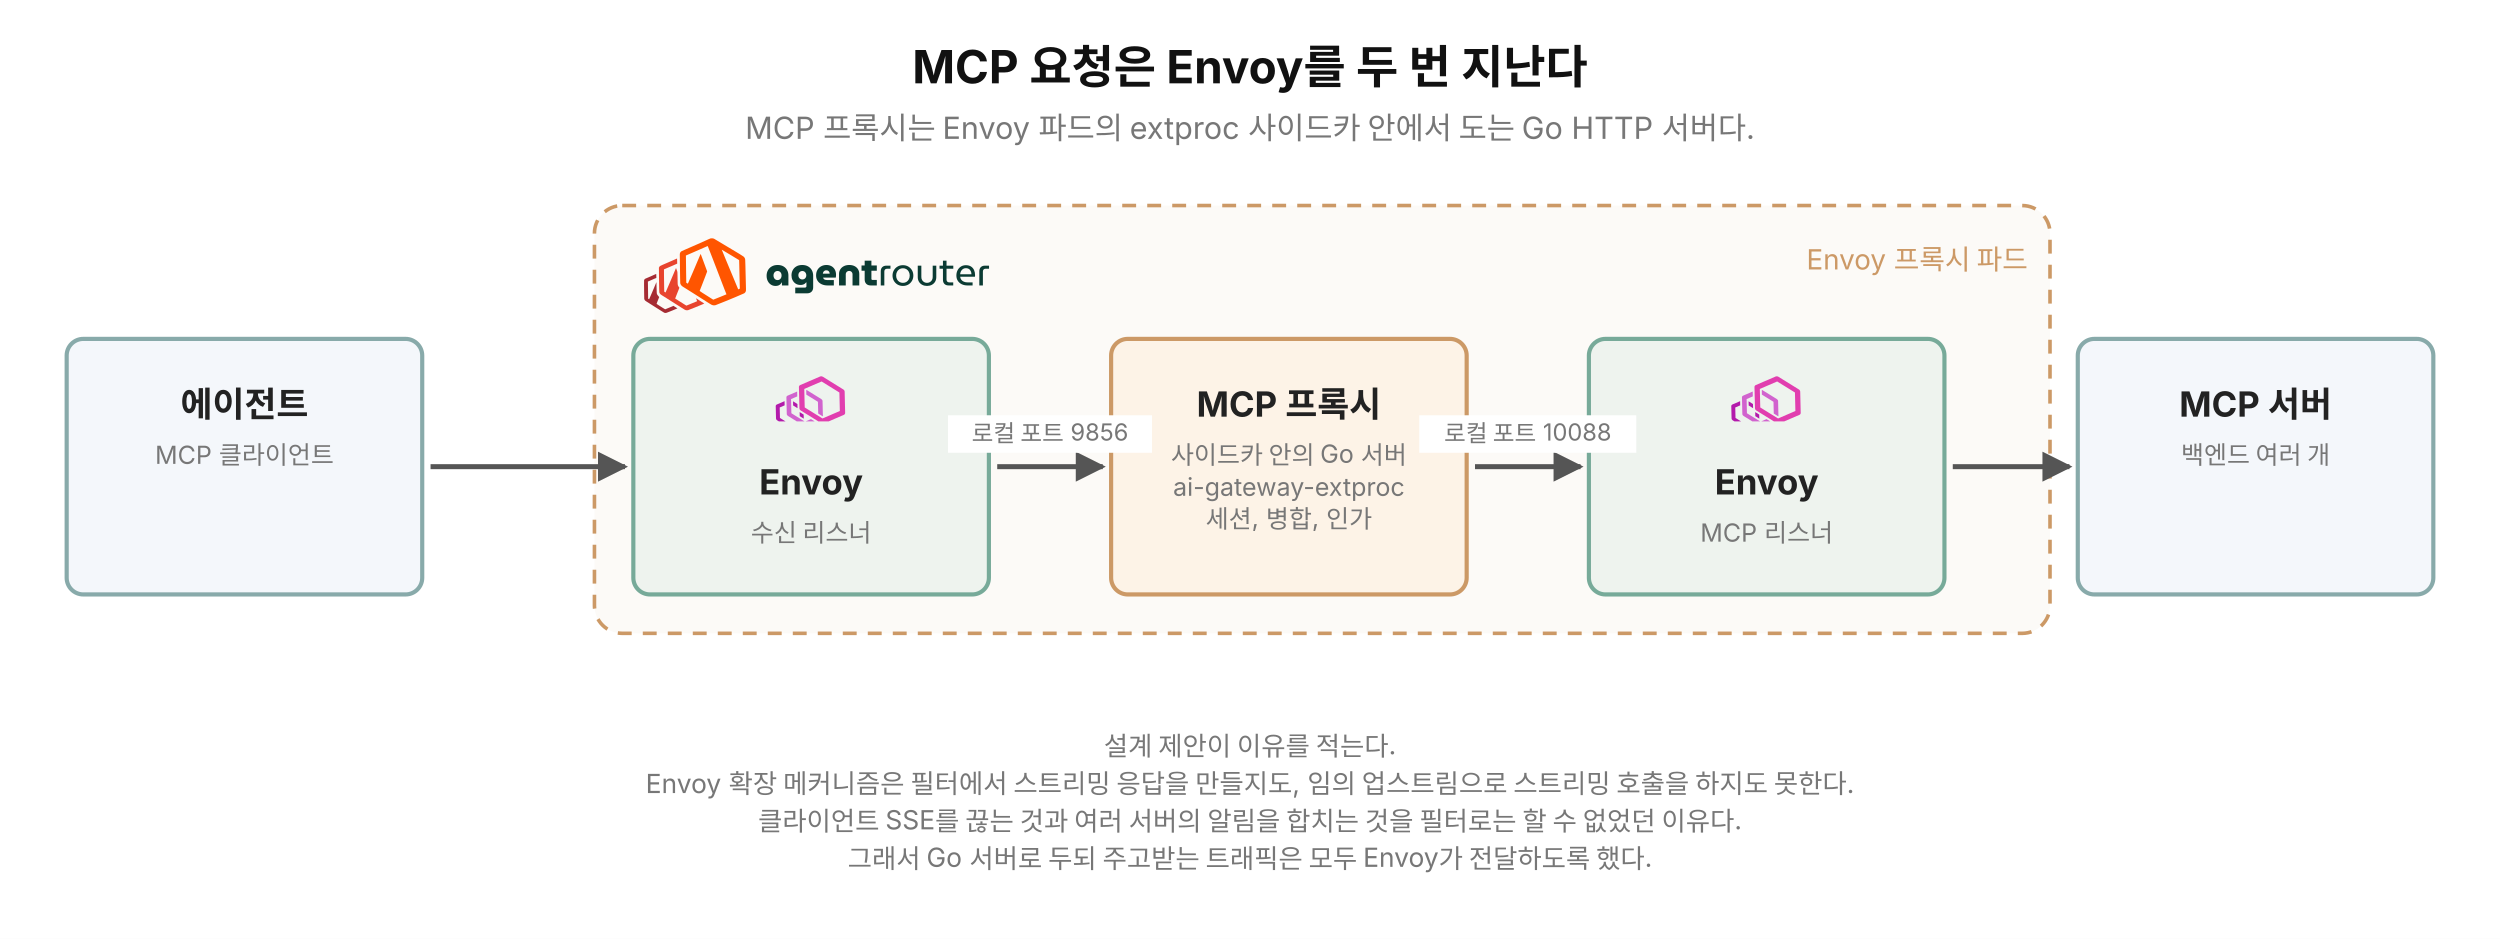
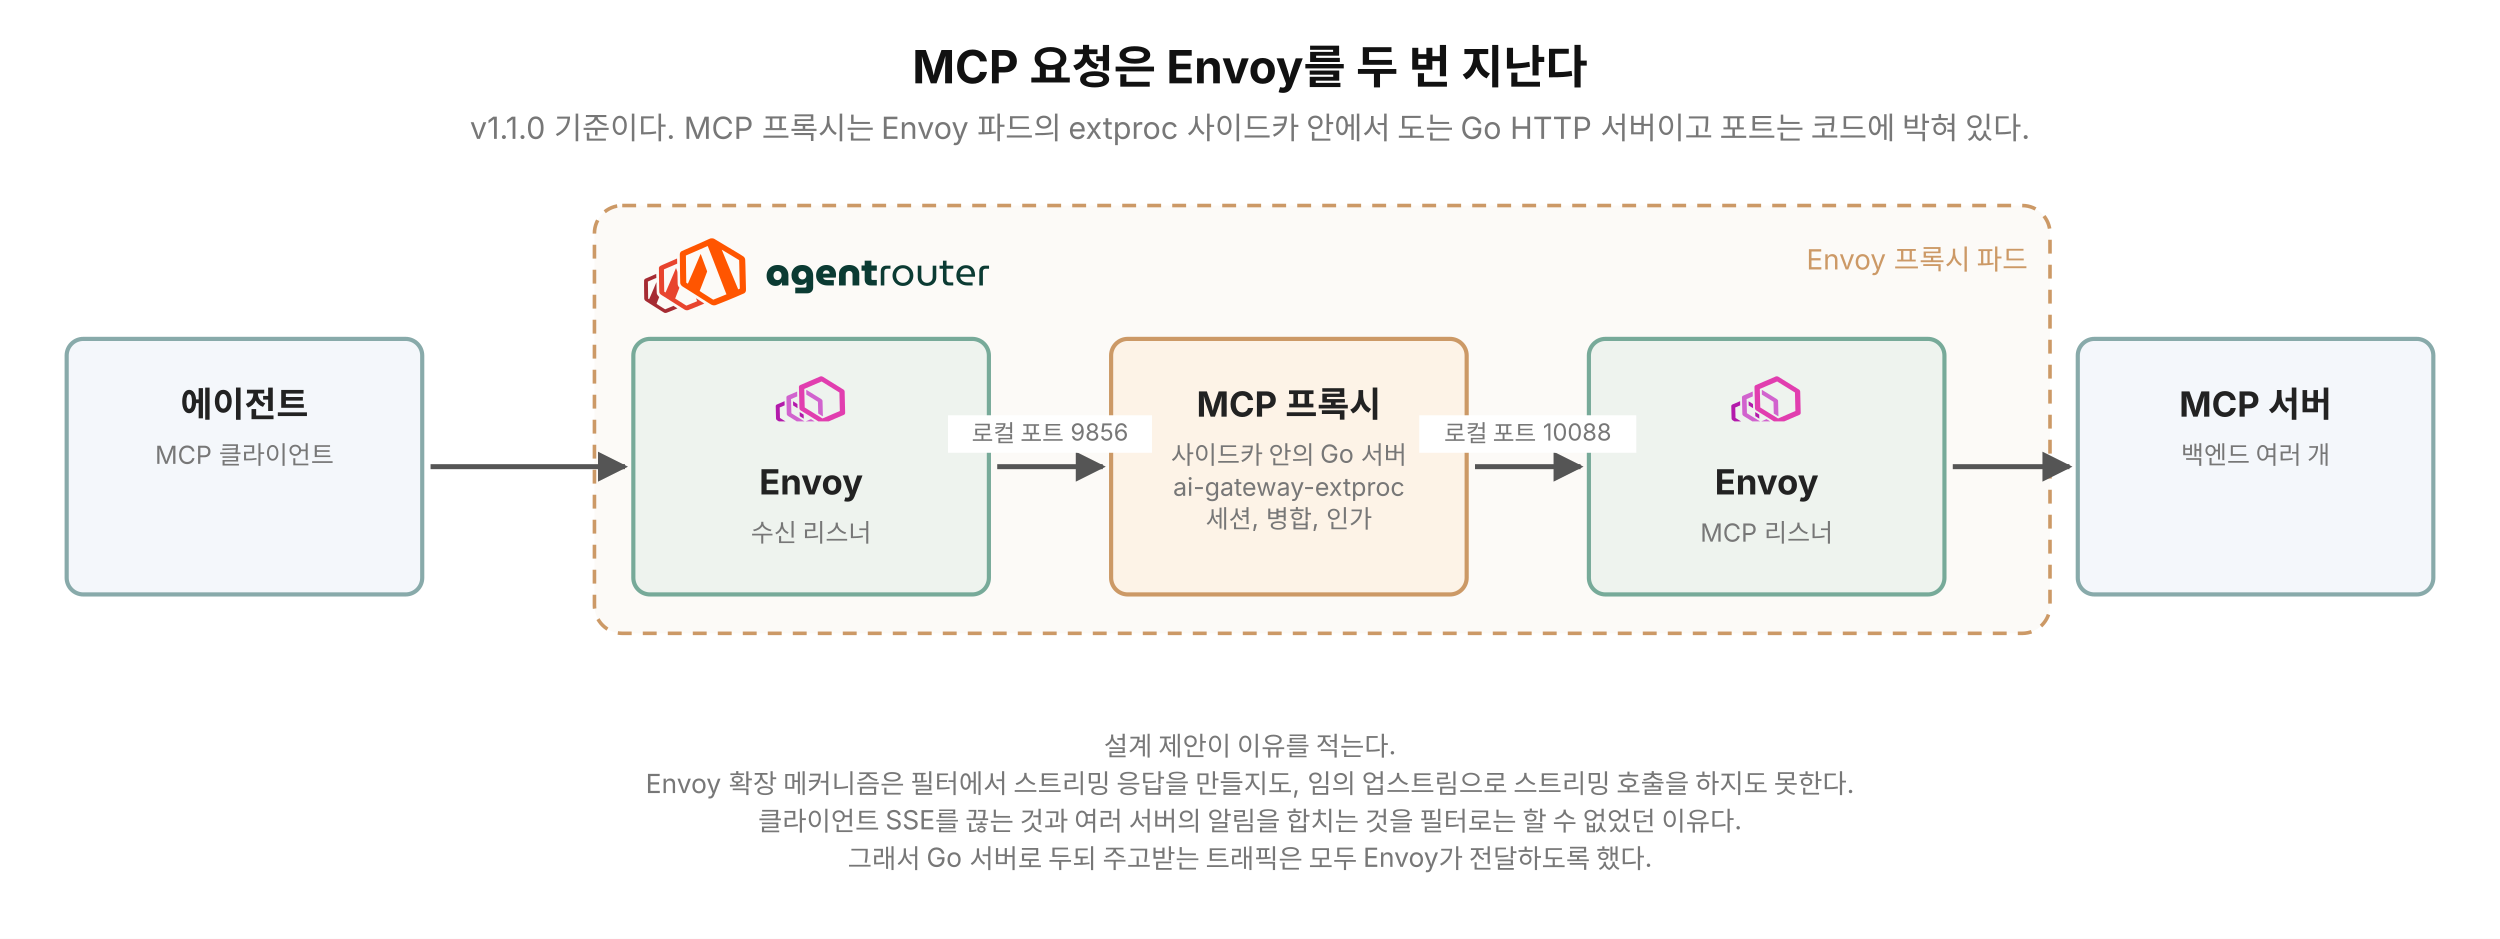
<svg xmlns="http://www.w3.org/2000/svg" viewBox="0 0 900 338" width="900" height="338" font-family="-apple-system, BlinkMacSystemFont, 'Segoe UI', sans-serif">
  <defs>
    <marker id="a" viewBox="0 0 10 10" refX="9" refY="5" markerWidth="6" markerHeight="6" orient="auto">
      <path d="M0,0 L10,5 L0,10 z" fill="#555" />
    </marker>
    <marker id="ar" viewBox="0 0 10 10" refX="9" refY="5" markerWidth="6" markerHeight="6" orient="auto">
      <path d="M0,0 L10,5 L0,10 z" fill="#b5651d" />
    </marker>
  </defs>
  <rect width="900" height="338" fill="white" />
  <text x="450.0" y="30" font-size="16.5" fill="#111" text-anchor="middle" font-weight="bold">MCP 요청은 Envoy를 두 번 지난다</text>
-   <text x="450.0" y="50" font-size="11" fill="#777" text-anchor="middle">MCP 프록시는 Envoy 파드의 extproc 사이드카 안에서 도는 Go HTTP 서버다.</text>
+   <text x="450.0" y="50" font-size="11" fill="#777" text-anchor="middle">v1.1.0 기준이다. MCP 프록시는 Envoy 파드의 extproc 사이드카 안에서 도는 Go HTTP 서버이고 포트는 코드에 박혀 있다.</text>
  <rect x="214" y="74" width="524" height="154" rx="10" fill="#fcfaf7" stroke="#c96" stroke-width="1.3" stroke-dasharray="5 4" />
  <svg x="228" y="82" width="132" height="34.4" viewBox="0 0 1471.75 384.0">
    <g transform="translate(42.00,42.00) scale(0.37037) translate(-56.00,-148.00)">
      <path fill="#A62B33" fill-rule="evenodd" d="M331.1,945.4C349.6,938.1 366.9,931.1 369.6,929.9C372.3,928.7 374.9,927.6 375.5,927.4C378.4,926.8 419.0,909.6 419.0,909.1C419.0,908.1 373.9,879.8 373.2,880.4C372.9,880.7 373.3,881.0 374.0,881.0C379.1,881.0 361.1,888.9 303.0,912.1C295.6,915.1 289.3,917.7 289.0,918.0C286.8,920.2 282.3,917.9 259.3,903.4C215.0,875.4 193.5,861.7 192.7,861.0C192.3,860.6 194.4,854.0 197.4,846.4C200.4,838.8 203.0,831.8 203.2,831.0C203.4,830.2 203.8,829.3 204.1,829.0C204.9,828.3 221.0,787.6 221.0,786.2C221.0,785.6 217.1,781.2 212.2,776.3C202.1,766.2 196.8,756.9 194.6,745.5C193.6,740.5 193.0,724.5 192.5,689.0C192.1,661.8 191.5,636.2 191.1,632.1L190.5,624.6L178.3,653.7C171.6,669.7 165.9,683.4 165.8,684.1C165.6,684.9 165.3,685.7 165.0,686.0C164.2,686.7 146.2,729.1 145.8,731.0C145.6,731.8 145.2,732.7 144.9,733.0C144.2,733.6 128.2,771.0 127.8,773.0C127.6,773.8 127.2,774.7 126.9,775.0C126.6,775.3 123.1,783.1 119.0,792.5C114.9,801.9 111.5,809.6 111.4,809.8C111.3,810.0 109.0,808.7 106.3,807.1L101.3,804.0L100.7,780.8C100.3,768.0 99.8,732.3 99.5,701.5C99.2,670.7 98.7,639.4 98.5,631.9L97.9,618.3L112.7,612.0C120.8,608.5 130.0,604.5 133.0,603.2C136.0,601.8 138.9,600.6 139.5,600.4C141.8,599.9 162.6,590.5 163.1,589.7C163.4,589.2 164.0,588.9 164.4,589.1C164.8,589.2 170.7,586.9 177.6,584.0L190.0,578.7L189.9,567.6C189.8,561.5 189.5,551.7 189.1,545.8L188.5,535.0L183.3,537.4C180.4,538.8 168.1,544.3 155.8,549.6C143.5,555.0 133.3,559.7 133.0,560.0C132.7,560.3 132.0,560.6 131.4,560.7C130.0,561.0 73.1,585.4 69.2,587.4C64.7,589.7 58.2,597.4 57.0,601.9C56.3,604.8 56.1,619.6 56.4,650.3C56.7,674.6 57.2,718.4 57.5,747.5C57.8,776.6 58.3,802.7 58.6,805.4C59.2,811.0 62.7,818.4 67.1,823.4C69.7,826.5 90.0,840.1 100.0,845.6C101.9,846.6 103.7,847.8 104.0,848.1C104.3,848.4 112.6,853.8 122.5,860.0C155.0,880.5 191.9,903.9 228.5,927.3C279.3,959.8 277.6,958.9 290.5,958.9C297.1,958.8 299.4,958.1 331.1,945.4Z" />
      <path fill="#E8442E" fill-rule="evenodd" d="M534.0,928.6C538.6,927.2 579.5,911.1 608.0,899.5C693.7,864.5 709.7,857.8 709.7,856.5C709.7,855.7 651.2,818.1 623.7,801.1L619.9,798.8L621.7,803.1C622.6,805.5 625.5,812.7 628.1,819.0C630.7,825.3 632.5,830.9 632.1,831.3C631.1,832.3 602.0,844.4 553.5,863.9L515.5,879.2L483.5,858.9C465.9,847.8 438.7,830.6 423.0,820.7C407.3,810.9 394.3,802.7 394.2,802.5C394.0,802.3 401.7,782.4 411.3,758.3C421.0,734.2 431.4,707.9 434.5,699.7L440.0,685.0L435.0,678.4C423.9,664.0 421.0,654.0 421.0,631.1C421.0,622.5 420.5,592.3 419.9,564.0C418.8,514.5 418.7,512.3 416.5,506.5C412.8,496.7 407.3,481.9 405.3,476.2L403.4,470.9L393.3,494.7C387.7,507.8 379.5,527.3 375.0,538.0C362.3,568.2 353.1,589.8 349.5,598.0C347.7,602.1 341.7,616.1 336.2,629.0C325.4,654.3 301.9,709.0 299.0,715.5C298.0,717.7 295.5,723.5 293.5,728.3C289.9,736.7 289.6,737.0 287.6,735.7C286.5,735.0 283.4,733.1 280.7,731.4C278.1,729.8 275.8,727.8 275.6,727.0C275.3,726.2 274.9,701.9 274.5,673.0C274.2,644.1 273.5,590.4 272.9,553.6C272.3,516.8 272.2,486.4 272.7,486.0C273.1,485.7 291.3,477.8 313.0,468.5C334.7,459.3 356.3,450.0 361.0,448.0C365.7,445.9 377.4,440.7 387.0,436.5C396.6,432.3 407.2,427.7 410.4,426.2L416.3,423.6L415.7,396.2C415.4,381.2 415.0,368.6 414.7,368.4C414.4,368.1 412.2,368.7 409.8,369.8C405.6,371.8 370.4,387.5 362.5,391.0C360.3,392.0 353.6,394.9 347.5,397.5C341.4,400.1 334.2,403.3 331.5,404.5C328.8,405.8 324.9,407.5 323.0,408.3C321.1,409.1 308.9,414.4 296.0,420.0C283.1,425.6 268.2,432.0 263.0,434.2C230.4,447.9 226.3,450.5 220.9,461.6L217.8,467.9L218.4,538.7C218.8,577.6 219.3,619.4 219.5,631.5C219.8,643.6 220.2,671.5 220.6,693.5C221.3,737.5 221.3,737.5 228.0,748.0C232.3,754.7 238.3,759.8 251.0,767.6C256.8,771.2 264.2,775.9 267.5,777.9C270.8,780.0 285.9,789.5 301.0,799.0C336.5,821.3 412.7,869.7 468.0,905.0C496.3,923.1 502.4,926.5 509.6,928.5C516.1,930.3 528.4,930.3 534.0,928.6Z" />
      <path fill="#FF5500" fill-rule="evenodd" d="M831.8,874.4C836.9,872.7 915.4,841.5 938.5,832.0C946.2,828.8 961.0,822.7 971.5,818.5C988.9,811.4 1005.0,804.7 1048.9,786.4C1100.6,764.7 1138.8,748.3 1143.6,745.5C1148.6,742.6 1155.2,735.5 1157.9,730.1C1162.3,721.5 1163.2,715.7 1162.5,697.5C1161.7,672.8 1157.9,523.0 1156.0,435.5C1154.8,378.6 1154.4,374.3 1149.4,364.1C1142.4,349.9 1137.8,346.3 1091.5,318.2C998.0,261.6 826.1,158.6 818.2,154.6C809.9,150.3 802.7,148.8 791.5,148.8C779.0,148.8 777.2,149.3 756.5,158.8C749.4,162.0 741.2,165.7 738.5,167.0C735.8,168.2 726.8,172.3 718.5,176.0C691.0,188.5 672.8,196.6 637.0,212.5C581.8,237.0 576.2,239.4 506.5,269.4C464.3,287.6 460.4,289.6 454.5,296.1C446.2,305.3 443.5,315.8 444.4,335.0C444.7,341.9 445.2,377.0 445.5,413.0C445.8,449.0 446.2,485.0 446.5,493.0C446.8,501.0 447.3,534.7 447.6,568.0C447.9,601.3 448.6,631.4 449.1,635.0C451.0,649.3 462.2,664.6 478.0,674.2C482.1,676.7 494.1,684.1 504.5,690.7C515.0,697.3 537.7,711.6 555.0,722.5C572.3,733.4 591.2,745.3 597.0,749.0C602.8,752.7 616.3,761.2 627.0,768.0C652.9,784.4 727.1,831.6 759.0,852.0C787.1,870.0 794.1,873.6 804.5,875.6C812.7,877.2 825.0,876.6 831.8,874.4Z M790.3,804.1C781.1,798.2 760.2,785.0 744.0,774.7C727.8,764.5 702.1,748.2 687.0,738.6C670.1,728.0 659.6,720.7 659.8,719.9C660.0,719.1 670.0,693.8 682.0,663.5C694.1,633.2 712.3,586.0 722.6,558.5L741.2,508.5L739.5,503.5C738.6,500.8 734.1,488.4 729.5,476.0C702.5,403.0 686.9,360.9 679.7,341.5C675.3,329.4 671.3,319.2 671.0,318.7C670.7,318.3 669.3,320.6 668.0,323.7C660.7,341.7 611.8,456.9 584.2,521.0C537.9,629.0 532.7,641.0 532.0,641.0C531.7,641.0 527.8,638.8 523.3,636.0L515.2,631.0L514.6,622.8C514.3,618.2 513.6,573.1 513.0,522.5C512.4,471.9 511.6,409.1 511.3,383.0L510.7,335.5L564.1,312.6C620.7,288.3 646.2,277.1 707.5,249.8C728.4,240.5 745.9,232.8 746.4,232.7C747.5,232.5 750.3,239.1 763.0,272.0C775.0,302.9 780.4,316.7 791.6,345.2C796.8,358.2 803.2,374.6 805.8,381.7C867.6,544.6 910.3,655.6 928.4,700.4C940.8,731.2 950.9,756.5 950.7,756.6C950.4,756.8 923.7,768.0 910.0,773.5C904.2,775.8 891.2,781.1 881.0,785.3C841.4,801.4 814.3,812.3 810.8,813.5L807.1,814.9L790.3,804.1Z M1070.2,683.7C1065.8,673.1 1050.0,635.0 1035.0,599.0C980.7,468.4 964.2,428.8 943.4,379.0C904.9,286.6 899.1,272.6 899.5,272.2C900.0,271.7 919.5,283.4 1005.5,335.5C1040.7,356.8 1073.6,376.8 1078.7,379.9L1087.9,385.4L1088.4,392.5C1088.7,396.3 1089.4,423.1 1090.0,452.0C1090.6,480.9 1091.5,521.4 1092.0,542.0C1092.5,562.6 1093.4,600.9 1094.0,627.0C1094.5,653.1 1095.3,679.0 1095.6,684.6C1096.2,695.7 1096.3,695.6 1089.5,698.3C1087.3,699.1 1083.9,700.5 1081.9,701.4L1078.2,702.9L1070.2,683.7Z" />
    </g>
    <path fill="#0B3B33" d="M570.502 233.756Q560.102 233.756 551.99 228.452Q543.878 223.148 539.276 213.918Q534.674 204.688 534.674 192.78Q534.674 180.248 540.212 170.472Q545.75 160.696 555.734 155.106Q565.718 149.516 579.186 149.516Q592.498 149.516 602.118 154.976Q611.738 160.436 617.042 170.004Q622.346 179.572 622.346 191.844V231.78H596.294V219.352H595.566Q593.434 223.564 590.028 226.84Q586.622 230.116 581.838 231.936Q577.054 233.756 570.502 233.756ZM578.666 210.2Q583.554 210.2 587.194 207.808Q590.834 205.416 592.836 201.178Q594.838 196.94 594.838 191.636Q594.838 186.436 592.836 182.406Q590.834 178.376 587.194 175.984Q583.554 173.592 578.666 173.592Q573.83 173.592 570.112 175.984Q566.394 178.376 564.392 182.406Q562.39 186.436 562.39 191.636Q562.39 196.94 564.392 201.178Q566.394 205.416 570.112 207.808Q573.83 210.2 578.666 210.2Z" />
    <path fill="#0B3B33" d="M649.802 263.448V240.308H688.906Q691.506 240.308 693.118 238.826Q694.73 237.344 694.73 235.004V219.144H694.054Q691.506 222.264 688.23 224.708Q684.954 227.152 680.664 228.478Q676.374 229.804 670.706 229.804Q660.098 229.804 651.96 224.734Q643.822 219.664 639.246 210.876Q634.67 202.088 634.67 191.168Q634.67 179.936 639.636 170.446Q644.602 160.956 654.274 155.236Q663.946 149.516 677.882 149.516Q691.142 149.516 700.97 154.976Q710.798 160.436 716.31 170.212Q721.822 179.988 721.822 193.04V239.268Q721.822 250.448 715.244 256.948Q708.666 263.448 696.914 263.448ZM678.298 207.704Q683.03 207.704 686.618 205.468Q690.206 203.232 692.208 199.462Q694.21 195.692 694.21 191.168Q694.21 186.28 692.208 182.328Q690.206 178.376 686.618 176.036Q683.03 173.696 678.298 173.696Q673.618 173.696 669.952 175.958Q666.286 178.22 664.284 182.12Q662.282 186.02 662.282 190.856Q662.282 195.536 664.284 199.358Q666.286 203.18 669.952 205.442Q673.618 207.704 678.298 207.704Z" />
    <path fill="#0B3B33" d="M779.906 231.78Q766.334 231.78 755.908 226.918Q745.482 222.056 739.528 213.06Q733.574 204.064 733.574 191.688Q733.574 178.012 739.346 168.652Q745.118 159.292 754.582 154.404Q764.046 149.516 774.966 149.516Q786.822 149.516 795.48 154.456Q804.138 159.396 808.922 168.262Q813.706 177.128 813.706 188.984Q813.706 191.48 813.446 194.73Q813.186 197.98 812.666 200.112H761.654Q762.486 203.492 764.644 205.78Q766.802 208.068 770.312 209.134Q773.822 210.2 778.242 210.2H804.866V231.78ZM760.666 184.304H788.174Q788.07 182.068 787.498 180.066Q786.926 178.064 785.782 176.4Q784.638 174.736 783.078 173.488Q781.518 172.24 779.386 171.564Q777.254 170.888 774.706 170.888Q771.43 170.888 768.908 171.98Q766.386 173.072 764.67 174.892Q762.954 176.712 761.992 179.156Q761.03 181.6 760.666 184.304Z" />
    <path fill="#0B3B33" d="M825.77 231.78V185.552Q825.77 175.308 830.84 167.144Q835.91 158.98 845.166 154.248Q854.422 149.516 866.902 149.516Q879.434 149.516 888.456 154.248Q897.478 158.98 902.288 167.144Q907.098 175.308 907.098 185.552V231.78H880.006V186.8Q880.006 183.212 878.29 180.17Q876.574 177.128 873.532 175.256Q870.49 173.384 866.486 173.384Q862.482 173.384 859.336 175.256Q856.19 177.128 854.474 180.17Q852.758 183.212 852.758 186.8V231.78Z" />
    <path fill="#0B3B33" d="M953.17 231.78Q941.732 231.78 935.257 225.276Q928.782 218.773 928.782 207.6V132.252H955.874V205.52Q955.874 207.236 957.096 208.406Q958.318 209.576 960.034 209.576H977.558V231.78ZM916.146 172.656V151.388H977.558V172.656Z" />
    <path fill="#0B3B33" d="M993.418 231.78V174.84Q993.418 164.232 999.424 158.226Q1005.43 152.22 1016.038 152.22H1032.48V164.606H1018.721Q1013.51 164.606 1010.656 167.57Q1007.801 170.534 1007.801 175.838V231.78Z" />
    <path fill="#0B3B33" d="M1082.525 233.714Q1070.388 233.714 1060.966 228.176Q1051.543 222.638 1046.114 213.151Q1040.686 203.664 1040.686 192.0Q1040.686 180.336 1046.114 170.849Q1051.543 161.362 1060.966 155.824Q1070.388 150.286 1082.525 150.286Q1094.662 150.286 1104.084 155.824Q1113.506 161.362 1118.935 170.779Q1124.364 180.196 1124.364 192.026Q1124.364 203.7 1118.935 213.169Q1113.506 222.638 1104.084 228.176Q1094.662 233.714 1082.525 233.714ZM1082.525 221.328Q1090.699 221.328 1096.83 217.428Q1102.961 213.528 1106.377 206.894Q1109.794 200.259 1109.794 192.011Q1109.794 183.763 1106.377 177.118Q1102.961 170.472 1096.83 166.572Q1090.699 162.672 1082.525 162.672Q1074.35 162.672 1068.22 166.572Q1062.089 170.472 1058.672 177.106Q1055.256 183.741 1055.256 191.989Q1055.256 200.237 1058.672 206.882Q1062.089 213.528 1068.22 217.428Q1074.35 221.328 1082.525 221.328Z" />
    <path fill="#0B3B33" d="M1179.307 233.714Q1168.574 233.714 1160.119 229.253Q1151.664 224.791 1146.875 216.804Q1142.086 208.817 1142.086 198.302V152.22H1156.531V198.053Q1156.531 205.198 1159.714 210.455Q1162.896 215.712 1168.091 218.52Q1173.286 221.328 1179.245 221.328Q1185.329 221.328 1190.555 218.489Q1195.781 215.65 1198.963 210.424Q1202.146 205.198 1202.146 198.053V152.22H1216.591V198.302Q1216.591 208.817 1211.802 216.804Q1207.013 224.791 1198.604 229.253Q1190.196 233.714 1179.307 233.714Z" />
    <path fill="#0B3B33" d="M1265.981 231.78Q1255.373 231.78 1249.367 225.696Q1243.361 219.612 1243.361 209.16V132.252H1257.744V208.162Q1257.744 213.372 1260.599 216.383Q1263.454 219.394 1268.664 219.394H1284.67V231.78ZM1229.602 164.606V152.22H1284.919V164.606Z" />
    <path fill="#0B3B33" d="M1342.015 231.78Q1328.942 231.78 1318.849 226.866Q1308.756 221.952 1303.031 212.998Q1297.306 204.043 1297.306 192.0Q1297.306 180.113 1302.142 170.69Q1306.978 161.268 1315.589 155.808Q1324.2 150.348 1335.557 150.348Q1347.85 150.348 1356.04 155.652Q1364.23 160.956 1368.317 169.926Q1372.404 178.896 1372.404 190.003Q1372.404 191.626 1372.279 193.544Q1372.154 195.463 1371.842 196.805H1312.594Q1313.342 204.199 1317.383 209.254Q1321.423 214.308 1327.772 216.851Q1334.122 219.394 1341.703 219.394H1362.482V231.78ZM1312.5 186.758H1357.896Q1357.834 183.732 1357.178 180.347Q1356.523 176.962 1354.963 173.779Q1353.403 170.597 1350.845 168.038Q1348.286 165.48 1344.48 163.92Q1340.674 162.36 1335.463 162.36Q1330.128 162.36 1325.932 164.482Q1321.735 166.603 1318.834 170.129Q1315.932 173.654 1314.356 177.991Q1312.781 182.328 1312.5 186.758Z" />
    <path fill="#0B3B33" d="M1389.502 231.78V174.84Q1389.502 164.232 1395.508 158.226Q1401.514 152.22 1412.122 152.22H1428.564V164.606H1414.805Q1409.594 164.606 1406.74 167.57Q1403.885 170.534 1403.885 175.838V231.78Z" />
  </svg>
  <text x="730" y="97" font-size="10" fill="#c96" text-anchor="end">Envoy 프록시 파드</text>
  <rect x="24" y="122" width="128" height="92" rx="6" fill="#f4f7fb" stroke="#8aa" stroke-width="1.5" />
  <text x="88.0" y="150" font-size="12.5" fill="#222" text-anchor="middle" font-weight="bold">에이전트</text>
  <text x="88.0" y="167.0" font-size="9" fill="#777" text-anchor="middle">MCP 클라이언트</text>
  <rect x="228" y="122" width="128" height="92" rx="6" fill="#eef3ee" stroke="#7a9" stroke-width="1.5" />
  <svg x="279.0" y="132" width="26" height="19.7" viewBox="0 0 439.92 332.67">
    <style>svg {enable-background:new 0 0 432 432}</style>
    <path fill="#b31aab" d="M109.8 210.6l.6 25.4 26.8 16.6-.6-25.4zm65.4 105.8l-.6-24.9-23.5-14.6c-.3-.2-.7-.5-1-.7l.6 25 24.5 15.2zM91.5 350l-61.3-38-1.5-63.7 30.1-13-.6-25.5-48 20.7c-3.7 1.6-5.9 5-5.8 8.9l1.8 76.5c.1 3.9 2.5 7.8 6.3 10.2L86 371.7c3.4 2.1 7.6 2.7 11 1.6.4-.1.7-.2 1-.4l45.1-19.4-24.5-15.2L91.5 350z" />
    <path fill="#d163ce" d="M289.6 209.1c-.1-4.6-2.9-9.1-7.3-11.9L193 141.9l-2.8 1.2.6 26.8 70.7 43.8 1.7 71.6 27 16.7 1.5-.6-2.1-92.3zM182.7 334.8l-82.9-51.4-2-86.3 37.8-16.3-.7-29.7-58.7 25.3c-4.3 1.9-6.9 5.8-6.8 10.4L71.7 288c.1 4.6 2.9 9.1 7.3 11.8l97.2 60.3c4 2.5 8.8 3.1 12.9 1.9.4-.1.8-.3 1.2-.5l57.4-24.7-28.6-17.7-36.4 15.7z" />
    <path fill="#e13eaf" d="M415.9 138.3L291.3 61c-4.6-2.8-10.1-3.6-14.8-2.1-.5.1-.9.3-1.4.5l-121.6 52.4c-4.9 2.1-7.9 6.6-7.8 11.9l3.1 129.6c.1 5.3 3.3 10.4 8.4 13.5L281.8 344c4.6 2.8 10.1 3.6 14.7 2.1.5-.1.9-.3 1.4-.5l121.6-52.4c4.9-2.1 7.9-6.7 7.8-11.9l-3-129.6c-.1-5.1-3.3-10.3-8.4-13.4zM289.3 315.2L181 248.1l-2.7-112.7 105.6-45.5L392.2 157l2.7 112.7-105.6 45.5z" />
  </svg>
  <text x="292.0" y="178" font-size="12.5" fill="#222" text-anchor="middle" font-weight="bold">Envoy</text>
  <text x="292.0" y="195.0" font-size="9" fill="#777" text-anchor="middle">수신 리스너</text>
  <rect x="400" y="122" width="128" height="92" rx="6" fill="#fdf3e7" stroke="#c96" stroke-width="1.5" />
  <text x="464.0" y="150" font-size="12.5" fill="#222" text-anchor="middle" font-weight="bold">MCP 프록시</text>
  <text x="464.0" y="167.0" font-size="9" fill="#777" text-anchor="middle">사이드카 안의 Go 서버</text>
  <text x="464.0" y="178.5" font-size="9" fill="#777" text-anchor="middle">ai-gateway-extproc</text>
  <text x="464.0" y="190.0" font-size="9" fill="#777" text-anchor="middle">세션, 병합, 인가</text>
  <rect x="572" y="122" width="128" height="92" rx="6" fill="#eef3ee" stroke="#7a9" stroke-width="1.5" />
  <svg x="623.0" y="132" width="26" height="19.7" viewBox="0 0 439.92 332.67">
    <style>svg {enable-background:new 0 0 432 432}</style>
    <path fill="#b31aab" d="M109.8 210.6l.6 25.4 26.8 16.6-.6-25.4zm65.4 105.8l-.6-24.9-23.5-14.6c-.3-.2-.7-.5-1-.7l.6 25 24.5 15.2zM91.5 350l-61.3-38-1.5-63.7 30.1-13-.6-25.5-48 20.7c-3.7 1.6-5.9 5-5.8 8.9l1.8 76.5c.1 3.9 2.5 7.8 6.3 10.2L86 371.7c3.4 2.1 7.6 2.7 11 1.6.4-.1.7-.2 1-.4l45.1-19.4-24.5-15.2L91.5 350z" />
    <path fill="#d163ce" d="M289.6 209.1c-.1-4.6-2.9-9.1-7.3-11.9L193 141.9l-2.8 1.2.6 26.8 70.7 43.8 1.7 71.6 27 16.7 1.5-.6-2.1-92.3zM182.7 334.8l-82.9-51.4-2-86.3 37.8-16.3-.7-29.7-58.7 25.3c-4.3 1.9-6.9 5.8-6.8 10.4L71.7 288c.1 4.6 2.9 9.1 7.3 11.8l97.2 60.3c4 2.5 8.8 3.1 12.9 1.9.4-.1.8-.3 1.2-.5l57.4-24.7-28.6-17.7-36.4 15.7z" />
    <path fill="#e13eaf" d="M415.9 138.3L291.3 61c-4.6-2.8-10.1-3.6-14.8-2.1-.5.1-.9.3-1.4.5l-121.6 52.4c-4.9 2.1-7.9 6.6-7.8 11.9l3.1 129.6c.1 5.3 3.3 10.4 8.4 13.5L281.8 344c4.6 2.8 10.1 3.6 14.7 2.1.5-.1.9-.3 1.4-.5l121.6-52.4c4.9-2.1 7.9-6.7 7.8-11.9l-3-129.6c-.1-5.1-3.3-10.3-8.4-13.4zM289.3 315.2L181 248.1l-2.7-112.7 105.6-45.5L392.2 157l2.7 112.7-105.6 45.5z" />
  </svg>
  <text x="636.0" y="178" font-size="12.5" fill="#222" text-anchor="middle" font-weight="bold">Envoy</text>
  <text x="636.0" y="195.0" font-size="9" fill="#777" text-anchor="middle">MCP 리스너</text>
  <rect x="748" y="122" width="128" height="92" rx="6" fill="#f4f7fb" stroke="#8aa" stroke-width="1.5" />
  <text x="812.0" y="150" font-size="12.5" fill="#222" text-anchor="middle" font-weight="bold">MCP 서버</text>
  <text x="812.0" y="167.0" font-size="9" fill="#777" text-anchor="middle">백엔드 여러 개</text>
  <line x1="155" y1="168.0" x2="225" y2="168.0" stroke="#555" stroke-width="1.8" marker-end="url(#a)" />
  <line x1="359" y1="168.0" x2="397" y2="168.0" stroke="#555" stroke-width="1.8" marker-end="url(#a)" />
  <rect x="341.275" y="149.5" width="73.45" height="13.5" fill="white" />
  <text x="378.0" y="159.0" font-size="8.5" fill="#777" text-anchor="middle">로컬 포트 9856</text>
  <line x1="531" y1="168.0" x2="569" y2="168.0" stroke="#555" stroke-width="1.8" marker-end="url(#a)" />
  <rect x="510.938" y="149.5" width="78.125" height="13.5" fill="white" />
  <text x="550.0" y="159.0" font-size="8.5" fill="#777" text-anchor="middle">로컬 포트 10088</text>
  <line x1="703" y1="168.0" x2="745" y2="168.0" stroke="#555" stroke-width="1.8" marker-end="url(#a)" />
  <text x="450.0" y="272.0" font-size="9.5" fill="#777" text-anchor="middle">설계 제안이 이유를 적는다.</text>
  <text x="450.0" y="285.5" font-size="9.5" fill="#777" text-anchor="middle">Envoy 확장 메커니즘은 필터에서 스트리밍 응답을 만들지도, 임의 업스트림으로 스트리밍 호출을 하지도 못한다.</text>
  <text x="450.0" y="299.0" font-size="9.5" fill="#777" text-anchor="middle">클라이언트 SSE를 끊는 것과 여러 서버의 알림을 합치는 것을 필터로는 할 수 없었던 이유다.</text>
  <text x="450.0" y="312.5" font-size="9.5" fill="#777" text-anchor="middle">그래서 Go 서버로 두되 주고받는 트래픽은 모두 Envoy가 전달하도록 했다.</text>
</svg>
